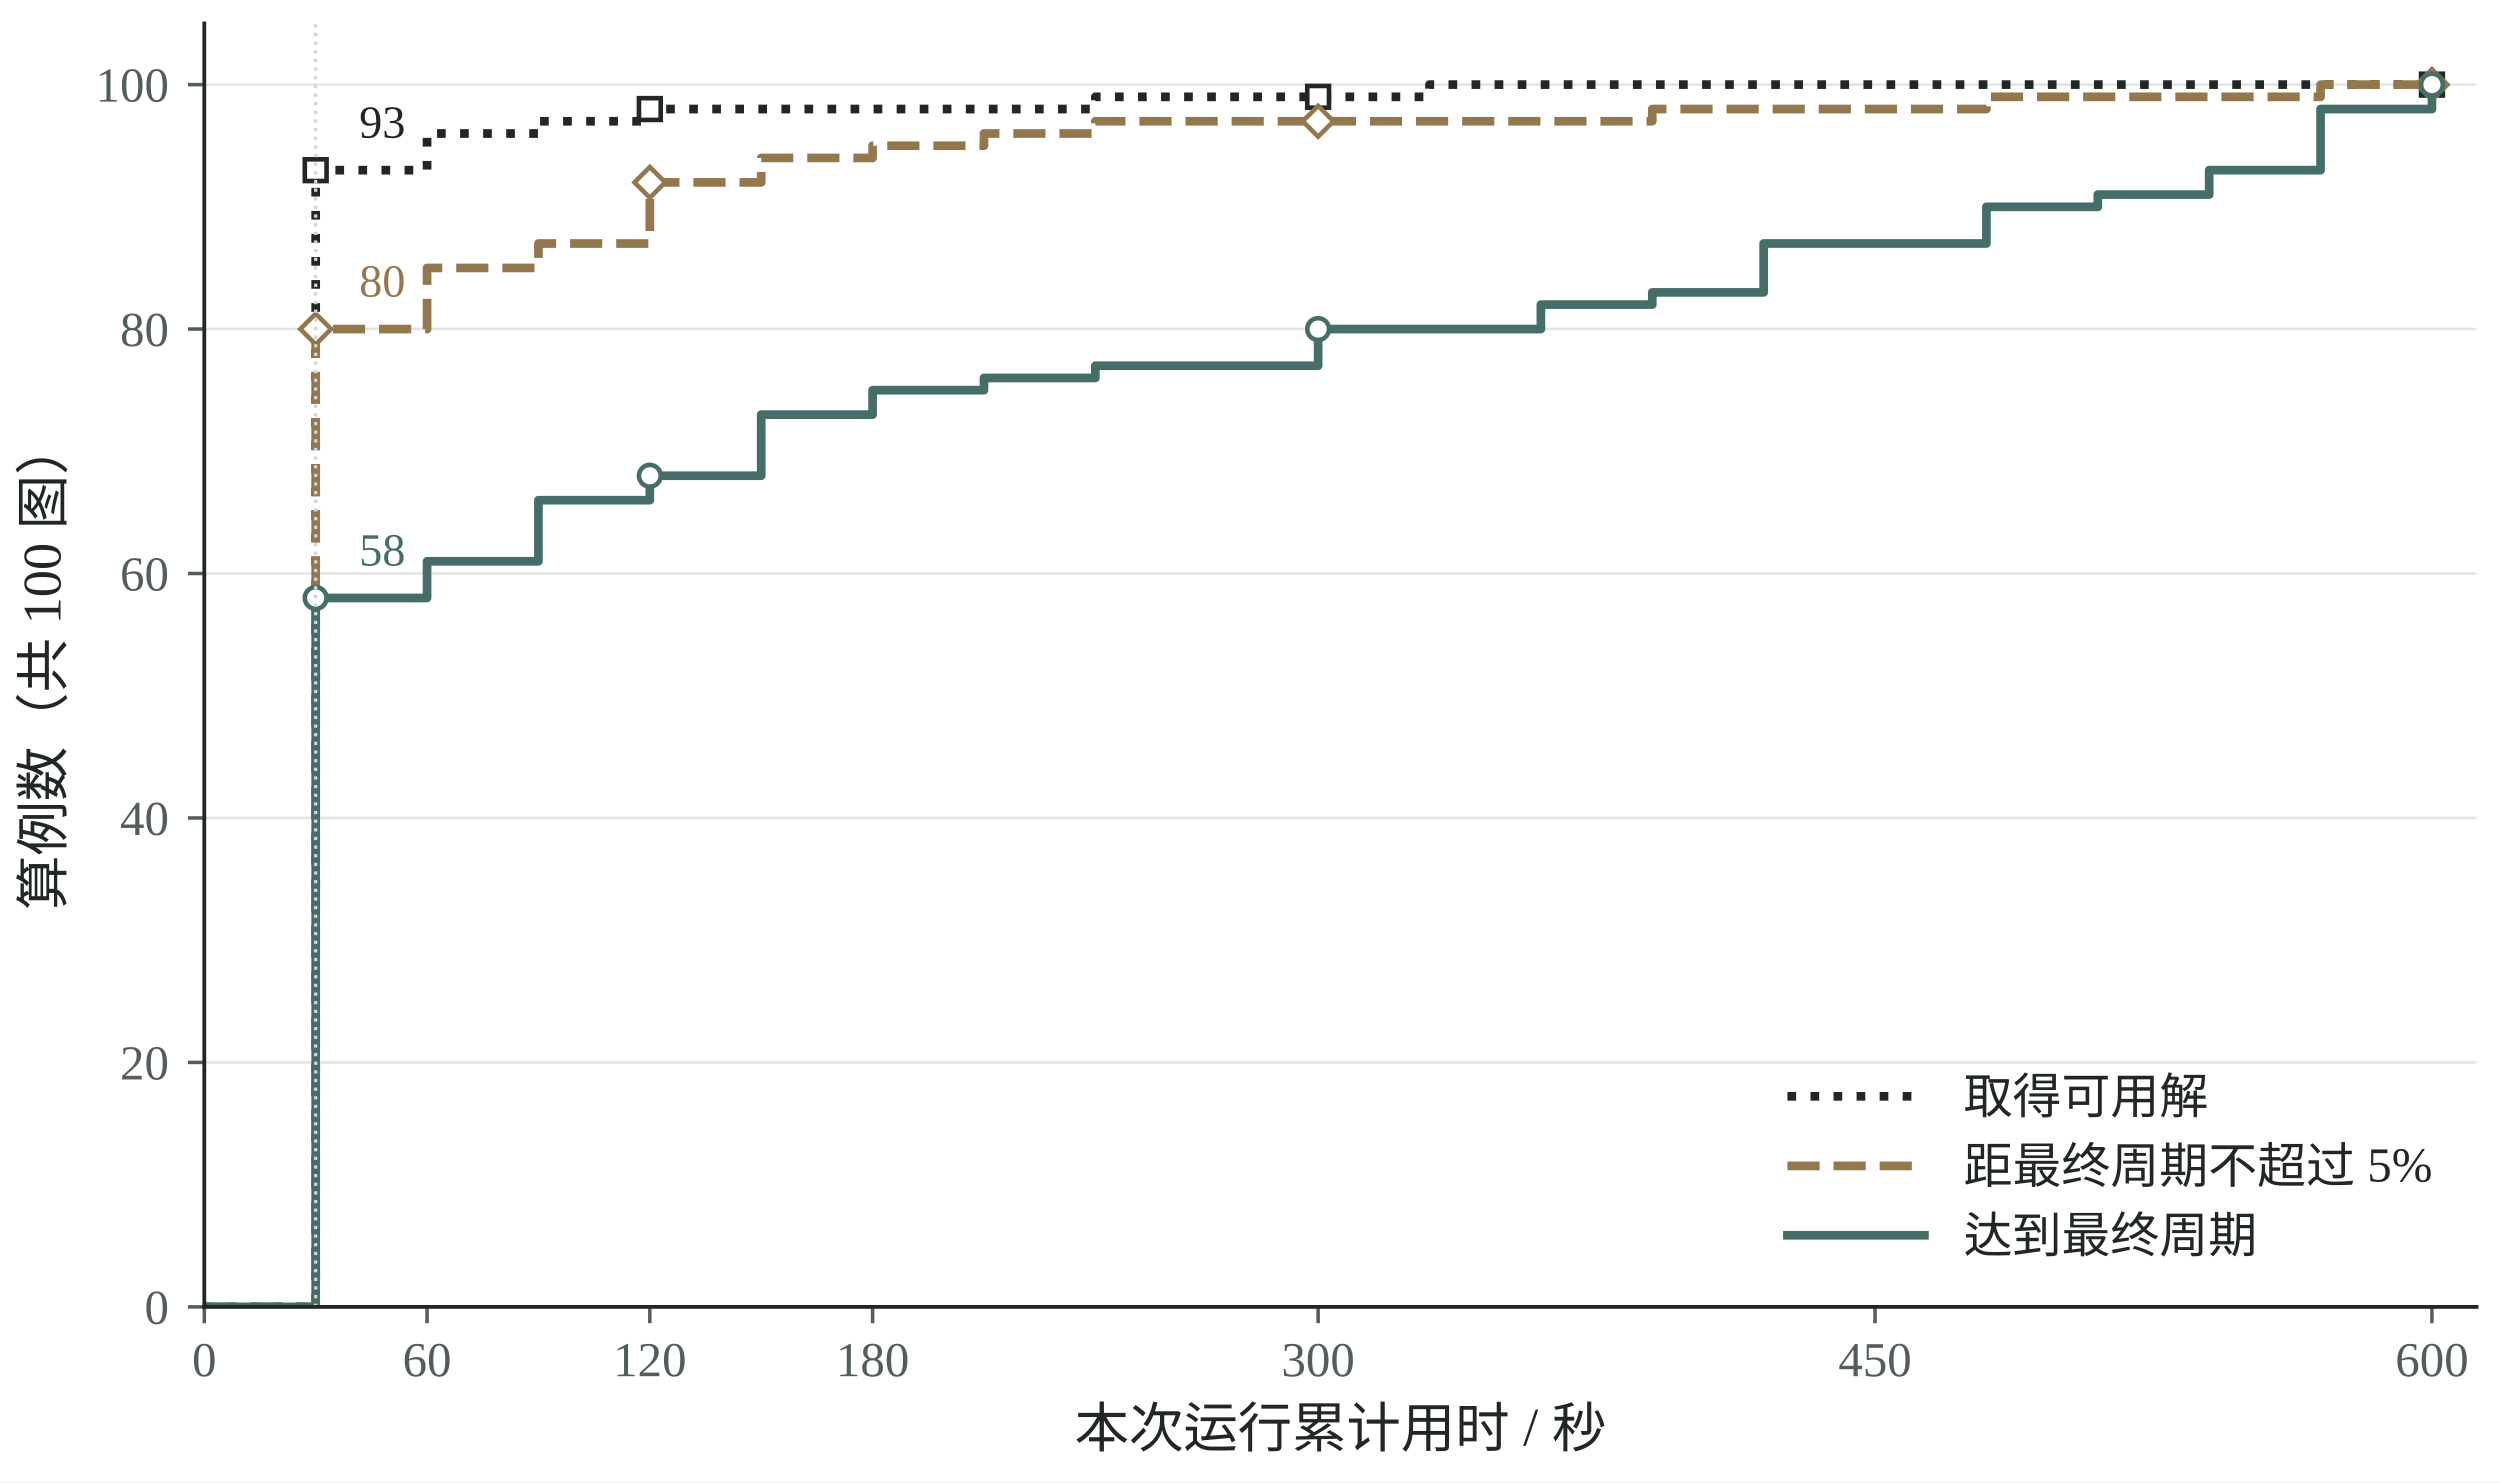
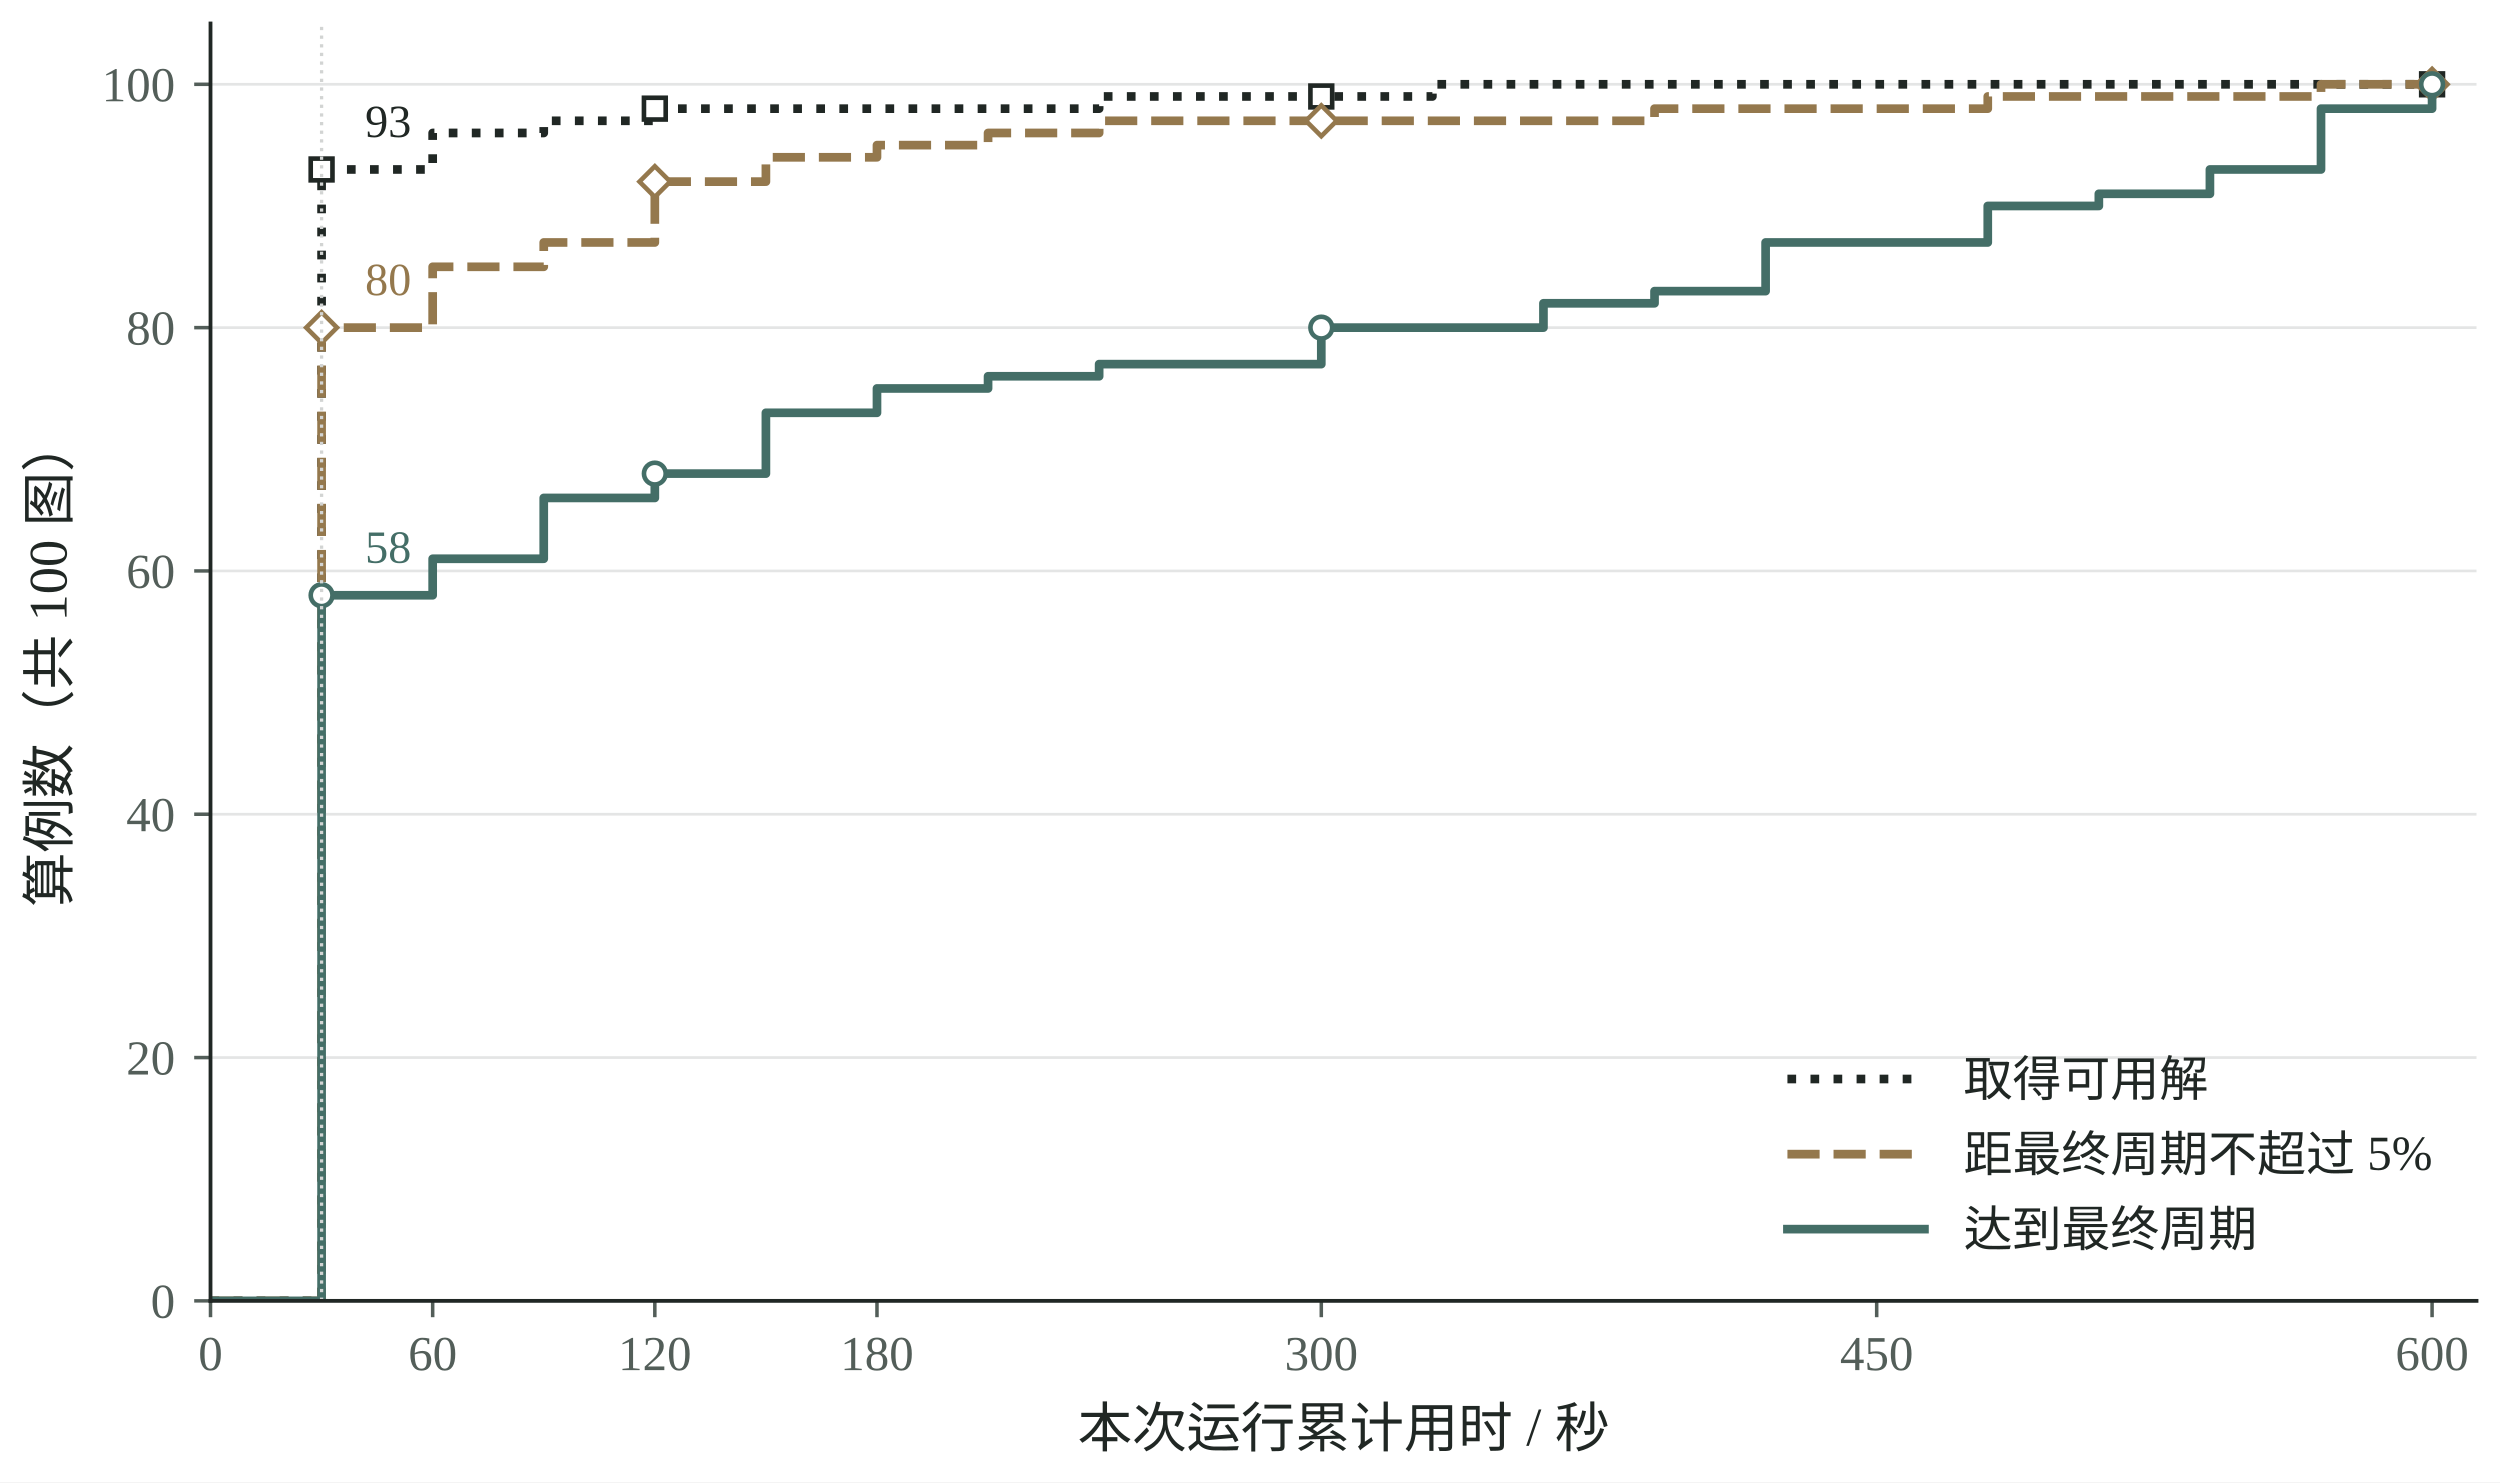
<svg xmlns="http://www.w3.org/2000/svg" xmlns:xlink="http://www.w3.org/1999/xlink" width="459.84pt" height="272.64pt" viewBox="0 0 459.84 272.64" version="1.1">
  <defs>
    <style type="text/css">*{stroke-linejoin: round; stroke-linecap: butt}</style>
  </defs>
  <g id="figure_1">
    <g id="patch_1">
      <path d="M 0 272.64  L 459.84 272.64  L 459.84 0  L 0 0  z " style="fill: #ffffff" />
    </g>
    <g id="axes_1">
      <g id="patch_2">
-         <path d="M 37.578 240.387  L 455.52 240.387  L 455.52 4.32  L 37.578 4.32  z " style="fill: #ffffff" />
+         <path d="M 38.72 239.276  L 455.52 239.276  L 455.52 4.32  L 38.72 4.32  z " style="fill: #ffffff" />
      </g>
      <g id="matplotlib.axis_1">
        <g id="xtick_1">
          <g id="line2d_1">
            <defs>
-               <path id="m3e923324c2" d="M 0 0  L 0 3  " style="stroke: #535e59; stroke-width: 0.65" />
+               <path id="mfbfdcdfc3b" d="M 0 0  L 0 3  " style="stroke: #535e59; stroke-width: 0.65" />
            </defs>
            <g>
-               <use xlink:href="#m3e923324c2" x="37.578" y="240.387" style="fill: #535e59; stroke: #535e59; stroke-width: 0.65" />
+               <use xlink:href="#mfbfdcdfc3b" x="38.72" y="239.276" style="fill: #535e59; stroke: #535e59; stroke-width: 0.65" />
            </g>
          </g>
          <g id="text_1">
-             <text style="font-size: 9px; font-family: 'Times New Roman', 'SimSun', 'DejaVu Serif'; text-anchor: middle; fill: #535e59" x="37.578" y="253.137" transform="rotate(-0 37.57781 253.1366)">0</text>
+             <text style="font-size: 9px; font-family: 'Times New Roman', 'SimSun', 'DejaVu Serif'; text-anchor: middle; fill: #535e59" x="38.72" y="252.016" transform="rotate(-0 38.72039 252.0158)">0</text>
          </g>
        </g>
        <g id="xtick_2">
          <g id="line2d_2">
            <g>
-               <use xlink:href="#m3e923324c2" x="78.552" y="240.387" style="fill: #535e59; stroke: #535e59; stroke-width: 0.65" />
+               <use xlink:href="#mfbfdcdfc3b" x="79.583" y="239.276" style="fill: #535e59; stroke: #535e59; stroke-width: 0.65" />
            </g>
          </g>
          <g id="text_2">
-             <text style="font-size: 9px; font-family: 'Times New Roman', 'SimSun', 'DejaVu Serif'; text-anchor: middle; fill: #535e59" x="78.552" y="253.137" transform="rotate(-0 78.55249 253.1366)">60</text>
+             <text style="font-size: 9px; font-family: 'Times New Roman', 'SimSun', 'DejaVu Serif'; text-anchor: middle; fill: #535e59" x="79.583" y="252.016" transform="rotate(-0 79.58305 252.0158)">60</text>
          </g>
        </g>
        <g id="xtick_3">
          <g id="line2d_3">
            <g>
-               <use xlink:href="#m3e923324c2" x="119.527" y="240.387" style="fill: #535e59; stroke: #535e59; stroke-width: 0.65" />
+               <use xlink:href="#mfbfdcdfc3b" x="120.446" y="239.276" style="fill: #535e59; stroke: #535e59; stroke-width: 0.65" />
            </g>
          </g>
          <g id="text_3">
-             <text style="font-size: 9px; font-family: 'Times New Roman', 'SimSun', 'DejaVu Serif'; text-anchor: middle; fill: #535e59" x="119.527" y="253.137" transform="rotate(-0 119.5272 253.1366)">120</text>
+             <text style="font-size: 9px; font-family: 'Times New Roman', 'SimSun', 'DejaVu Serif'; text-anchor: middle; fill: #535e59" x="120.446" y="252.016" transform="rotate(-0 120.4457 252.0158)">120</text>
          </g>
        </g>
        <g id="xtick_4">
          <g id="line2d_4">
            <g>
-               <use xlink:href="#m3e923324c2" x="160.502" y="240.387" style="fill: #535e59; stroke: #535e59; stroke-width: 0.65" />
+               <use xlink:href="#mfbfdcdfc3b" x="161.308" y="239.276" style="fill: #535e59; stroke: #535e59; stroke-width: 0.65" />
            </g>
          </g>
          <g id="text_4">
-             <text style="font-size: 9px; font-family: 'Times New Roman', 'SimSun', 'DejaVu Serif'; text-anchor: middle; fill: #535e59" x="160.502" y="253.137" transform="rotate(-0 160.5018 253.1366)">180</text>
+             <text style="font-size: 9px; font-family: 'Times New Roman', 'SimSun', 'DejaVu Serif'; text-anchor: middle; fill: #535e59" x="161.308" y="252.016" transform="rotate(-0 161.3084 252.0158)">180</text>
          </g>
        </g>
        <g id="xtick_5">
          <g id="line2d_5">
            <g>
-               <use xlink:href="#m3e923324c2" x="242.451" y="240.387" style="fill: #535e59; stroke: #535e59; stroke-width: 0.65" />
+               <use xlink:href="#mfbfdcdfc3b" x="243.034" y="239.276" style="fill: #535e59; stroke: #535e59; stroke-width: 0.65" />
            </g>
          </g>
          <g id="text_5">
-             <text style="font-size: 9px; font-family: 'Times New Roman', 'SimSun', 'DejaVu Serif'; text-anchor: middle; fill: #535e59" x="242.451" y="253.137" transform="rotate(-0 242.4512 253.1366)">300</text>
+             <text style="font-size: 9px; font-family: 'Times New Roman', 'SimSun', 'DejaVu Serif'; text-anchor: middle; fill: #535e59" x="243.034" y="252.016" transform="rotate(-0 243.0337 252.0158)">300</text>
          </g>
        </g>
        <g id="xtick_6">
          <g id="line2d_6">
            <g>
-               <use xlink:href="#m3e923324c2" x="344.888" y="240.387" style="fill: #535e59; stroke: #535e59; stroke-width: 0.65" />
+               <use xlink:href="#mfbfdcdfc3b" x="345.19" y="239.276" style="fill: #535e59; stroke: #535e59; stroke-width: 0.65" />
            </g>
          </g>
          <g id="text_6">
-             <text style="font-size: 9px; font-family: 'Times New Roman', 'SimSun', 'DejaVu Serif'; text-anchor: middle; fill: #535e59" x="344.888" y="253.137" transform="rotate(-0 344.8879 253.1366)">450</text>
+             <text style="font-size: 9px; font-family: 'Times New Roman', 'SimSun', 'DejaVu Serif'; text-anchor: middle; fill: #535e59" x="345.19" y="252.016" transform="rotate(-0 345.1903 252.0158)">450</text>
          </g>
        </g>
        <g id="xtick_7">
          <g id="line2d_7">
            <g>
-               <use xlink:href="#m3e923324c2" x="447.325" y="240.387" style="fill: #535e59; stroke: #535e59; stroke-width: 0.65" />
+               <use xlink:href="#mfbfdcdfc3b" x="447.347" y="239.276" style="fill: #535e59; stroke: #535e59; stroke-width: 0.65" />
            </g>
          </g>
          <g id="text_7">
-             <text style="font-size: 9px; font-family: 'Times New Roman', 'SimSun', 'DejaVu Serif'; text-anchor: middle; fill: #535e59" x="447.325" y="253.137" transform="rotate(-0 447.3246 253.1366)">600</text>
+             <text style="font-size: 9px; font-family: 'Times New Roman', 'SimSun', 'DejaVu Serif'; text-anchor: middle; fill: #535e59" x="447.347" y="252.016" transform="rotate(-0 447.347 252.0158)">600</text>
          </g>
        </g>
        <g id="text_8">
-           <text style="font-size: 10px; font-family: 'Times New Roman', 'SimSun', 'DejaVu Serif'; text-anchor: middle; fill: #202724" x="246.549" y="266.18" transform="rotate(-0 246.5487 266.1805)">本次运行累计用时 / 秒</text>
+           <text style="font-size: 10px; font-family: 'Times New Roman', 'SimSun', 'DejaVu Serif'; text-anchor: middle; fill: #202724" x="247.12" y="266.161" transform="rotate(-0 247.12 266.1613)">本次运行累计用时 / 秒</text>
        </g>
      </g>
      <g id="matplotlib.axis_2">
        <g id="ytick_1">
          <g id="line2d_8">
-             <path d="M 37.578 240.387  L 455.52 240.387  " clip-path="url(#p9ae841b7b6)" style="fill: none; stroke: #e4e5e5; stroke-width: 0.5; stroke-linecap: square" />
+             <path d="M 38.72 239.276  L 455.52 239.276  " clip-path="url(#p3f9545861d)" style="fill: none; stroke: #e4e5e5; stroke-width: 0.5; stroke-linecap: square" />
          </g>
          <g id="line2d_9">
            <defs>
-               <path id="m1839950ccd" d="M 0 0  L -3 0  " style="stroke: #535e59; stroke-width: 0.65" />
+               <path id="ma4e92d4c55" d="M 0 0  L -3 0  " style="stroke: #535e59; stroke-width: 0.65" />
            </defs>
            <g>
-               <use xlink:href="#m1839950ccd" x="37.578" y="240.387" style="fill: #535e59; stroke: #535e59; stroke-width: 0.65" />
+               <use xlink:href="#ma4e92d4c55" x="38.72" y="239.276" style="fill: #535e59; stroke: #535e59; stroke-width: 0.65" />
            </g>
          </g>
          <g id="text_9">
-             <text style="font-size: 9px; font-family: 'Times New Roman', 'SimSun', 'DejaVu Serif'; text-anchor: end; fill: #535e59" x="31.078" y="243.512" transform="rotate(-0 31.07781 243.5119)">0</text>
+             <text style="font-size: 9px; font-family: 'Times New Roman', 'SimSun', 'DejaVu Serif'; text-anchor: end; fill: #535e59" x="32.22" y="242.396" transform="rotate(-0 32.22039 242.3957)">0</text>
          </g>
        </g>
        <g id="ytick_2">
          <g id="line2d_10">
-             <path d="M 37.578 195.422  L 455.52 195.422  " clip-path="url(#p9ae841b7b6)" style="fill: none; stroke: #e4e5e5; stroke-width: 0.5; stroke-linecap: square" />
+             <path d="M 38.72 194.522  L 455.52 194.522  " clip-path="url(#p3f9545861d)" style="fill: none; stroke: #e4e5e5; stroke-width: 0.5; stroke-linecap: square" />
          </g>
          <g id="line2d_11">
            <g>
-               <use xlink:href="#m1839950ccd" x="37.578" y="195.422" style="fill: #535e59; stroke: #535e59; stroke-width: 0.65" />
+               <use xlink:href="#ma4e92d4c55" x="38.72" y="194.522" style="fill: #535e59; stroke: #535e59; stroke-width: 0.65" />
            </g>
          </g>
          <g id="text_10">
-             <text style="font-size: 9px; font-family: 'Times New Roman', 'SimSun', 'DejaVu Serif'; text-anchor: end; fill: #535e59" x="31.078" y="198.547" transform="rotate(-0 31.07781 198.5467)">20</text>
+             <text style="font-size: 9px; font-family: 'Times New Roman', 'SimSun', 'DejaVu Serif'; text-anchor: end; fill: #535e59" x="32.22" y="197.642" transform="rotate(-0 32.22039 197.6422)">20</text>
          </g>
        </g>
        <g id="ytick_3">
          <g id="line2d_12">
-             <path d="M 37.578 150.457  L 455.52 150.457  " clip-path="url(#p9ae841b7b6)" style="fill: none; stroke: #e4e5e5; stroke-width: 0.5; stroke-linecap: square" />
+             <path d="M 38.72 149.769  L 455.52 149.769  " clip-path="url(#p3f9545861d)" style="fill: none; stroke: #e4e5e5; stroke-width: 0.5; stroke-linecap: square" />
          </g>
          <g id="line2d_13">
            <g>
-               <use xlink:href="#m1839950ccd" x="37.578" y="150.457" style="fill: #535e59; stroke: #535e59; stroke-width: 0.65" />
+               <use xlink:href="#ma4e92d4c55" x="38.72" y="149.769" style="fill: #535e59; stroke: #535e59; stroke-width: 0.65" />
            </g>
          </g>
          <g id="text_11">
-             <text style="font-size: 9px; font-family: 'Times New Roman', 'SimSun', 'DejaVu Serif'; text-anchor: end; fill: #535e59" x="31.078" y="153.582" transform="rotate(-0 31.07781 153.5815)">40</text>
+             <text style="font-size: 9px; font-family: 'Times New Roman', 'SimSun', 'DejaVu Serif'; text-anchor: end; fill: #535e59" x="32.22" y="152.889" transform="rotate(-0 32.22039 152.8888)">40</text>
          </g>
        </g>
        <g id="ytick_4">
          <g id="line2d_14">
-             <path d="M 37.578 105.492  L 455.52 105.492  " clip-path="url(#p9ae841b7b6)" style="fill: none; stroke: #e4e5e5; stroke-width: 0.5; stroke-linecap: square" />
+             <path d="M 38.72 105.015  L 455.52 105.015  " clip-path="url(#p3f9545861d)" style="fill: none; stroke: #e4e5e5; stroke-width: 0.5; stroke-linecap: square" />
          </g>
          <g id="line2d_15">
            <g>
-               <use xlink:href="#m1839950ccd" x="37.578" y="105.492" style="fill: #535e59; stroke: #535e59; stroke-width: 0.65" />
+               <use xlink:href="#ma4e92d4c55" x="38.72" y="105.015" style="fill: #535e59; stroke: #535e59; stroke-width: 0.65" />
            </g>
          </g>
          <g id="text_12">
-             <text style="font-size: 9px; font-family: 'Times New Roman', 'SimSun', 'DejaVu Serif'; text-anchor: end; fill: #535e59" x="31.078" y="108.616" transform="rotate(-0 31.07781 108.6163)">60</text>
+             <text style="font-size: 9px; font-family: 'Times New Roman', 'SimSun', 'DejaVu Serif'; text-anchor: end; fill: #535e59" x="32.22" y="108.135" transform="rotate(-0 32.22039 108.1354)">60</text>
          </g>
        </g>
        <g id="ytick_5">
          <g id="line2d_16">
-             <path d="M 37.578 60.526  L 455.52 60.526  " clip-path="url(#p9ae841b7b6)" style="fill: none; stroke: #e4e5e5; stroke-width: 0.5; stroke-linecap: square" />
+             <path d="M 38.72 60.262  L 455.52 60.262  " clip-path="url(#p3f9545861d)" style="fill: none; stroke: #e4e5e5; stroke-width: 0.5; stroke-linecap: square" />
          </g>
          <g id="line2d_17">
            <g>
-               <use xlink:href="#m1839950ccd" x="37.578" y="60.526" style="fill: #535e59; stroke: #535e59; stroke-width: 0.65" />
+               <use xlink:href="#ma4e92d4c55" x="38.72" y="60.262" style="fill: #535e59; stroke: #535e59; stroke-width: 0.65" />
            </g>
          </g>
          <g id="text_13">
-             <text style="font-size: 9px; font-family: 'Times New Roman', 'SimSun', 'DejaVu Serif'; text-anchor: end; fill: #535e59" x="31.078" y="63.651" transform="rotate(-0 31.07781 63.65116)">80</text>
+             <text style="font-size: 9px; font-family: 'Times New Roman', 'SimSun', 'DejaVu Serif'; text-anchor: end; fill: #535e59" x="32.22" y="63.382" transform="rotate(-0 32.22039 63.38192)">80</text>
          </g>
        </g>
        <g id="ytick_6">
          <g id="line2d_18">
-             <path d="M 37.578 15.561  L 455.52 15.561  " clip-path="url(#p9ae841b7b6)" style="fill: none; stroke: #e4e5e5; stroke-width: 0.5; stroke-linecap: square" />
+             <path d="M 38.72 15.508  L 455.52 15.508  " clip-path="url(#p3f9545861d)" style="fill: none; stroke: #e4e5e5; stroke-width: 0.5; stroke-linecap: square" />
          </g>
          <g id="line2d_19">
            <g>
-               <use xlink:href="#m1839950ccd" x="37.578" y="15.561" style="fill: #535e59; stroke: #535e59; stroke-width: 0.65" />
+               <use xlink:href="#ma4e92d4c55" x="38.72" y="15.508" style="fill: #535e59; stroke: #535e59; stroke-width: 0.65" />
            </g>
          </g>
          <g id="text_14">
-             <text style="font-size: 9px; font-family: 'Times New Roman', 'SimSun', 'DejaVu Serif'; text-anchor: end; fill: #535e59" x="31.078" y="18.686" transform="rotate(-0 31.07781 18.68598)">100</text>
+             <text style="font-size: 9px; font-family: 'Times New Roman', 'SimSun', 'DejaVu Serif'; text-anchor: end; fill: #535e59" x="32.22" y="18.628" transform="rotate(-0 32.22039 18.62848)">100</text>
          </g>
        </g>
        <g id="text_15">
-           <text style="font-size: 10px; font-family: 'Times New Roman', 'SimSun', 'DejaVu Serif'; text-anchor: middle; fill: #202724" x="11.439" y="122.354" transform="rotate(-90 11.43875 122.3536)">算例数（共 100 图）</text>
+           <text style="font-size: 10px; font-family: 'Times New Roman', 'SimSun', 'DejaVu Serif'; text-anchor: middle; fill: #202724" x="12.562" y="121.798" transform="rotate(-90 12.56219 121.7978)">算例数（共 100 图）</text>
        </g>
      </g>
      <g id="line2d_20">
-         <path d="M 37.578 240.387  L 58.065 240.387  L 58.065 31.299  L 78.552 31.299  L 78.552 24.554  L 99.04 24.554  L 99.04 22.306  L 119.527 22.306  L 119.527 20.058  L 140.015 20.058  L 140.015 20.058  L 160.502 20.058  L 160.502 20.058  L 180.989 20.058  L 180.989 20.058  L 201.477 20.058  L 201.477 17.81  L 221.964 17.81  L 221.964 17.81  L 242.451 17.81  L 242.451 17.81  L 262.939 17.81  L 262.939 15.561  L 283.426 15.561  L 283.426 15.561  L 303.913 15.561  L 303.913 15.561  L 324.401 15.561  L 324.401 15.561  L 344.888 15.561  L 344.888 15.561  L 365.375 15.561  L 365.375 15.561  L 385.863 15.561  L 385.863 15.561  L 406.35 15.561  L 406.35 15.561  L 426.837 15.561  L 426.837 15.561  L 447.325 15.561  L 447.325 15.561  " clip-path="url(#p9ae841b7b6)" style="fill: none; stroke-dasharray: 1.6,2.64; stroke-dashoffset: 0; stroke: #202724; stroke-width: 1.6" />
+         <path d="M 38.72 239.276  L 59.152 239.276  L 59.152 31.172  L 79.583 31.172  L 79.583 24.459  L 100.014 24.459  L 100.014 22.221  L 120.446 22.221  L 120.446 19.984  L 140.877 19.984  L 140.877 19.984  L 161.308 19.984  L 161.308 19.984  L 181.74 19.984  L 181.74 19.984  L 202.171 19.984  L 202.171 17.746  L 222.602 17.746  L 222.602 17.746  L 243.034 17.746  L 243.034 17.746  L 263.465 17.746  L 263.465 15.508  L 283.896 15.508  L 283.896 15.508  L 304.328 15.508  L 304.328 15.508  L 324.759 15.508  L 324.759 15.508  L 345.19 15.508  L 345.19 15.508  L 365.622 15.508  L 365.622 15.508  L 386.053 15.508  L 386.053 15.508  L 406.484 15.508  L 406.484 15.508  L 426.916 15.508  L 426.916 15.508  L 447.347 15.508  L 447.347 15.508  " clip-path="url(#p3f9545861d)" style="fill: none; stroke-dasharray: 1.6,2.64; stroke-dashoffset: 0; stroke: #202724; stroke-width: 1.6" />
      </g>
      <g id="line2d_21">
-         <path d="M 58.065 31.299  " clip-path="url(#p9ae841b7b6)" style="fill: none; stroke: #1f77b4; stroke-width: 1.55; stroke-linecap: square" />
+         <path d="M 59.152 31.172  " clip-path="url(#p3f9545861d)" style="fill: none; stroke: #1f77b4; stroke-width: 1.55; stroke-linecap: square" />
        <defs>
-           <path id="m6baf5c78f5" d="M -2 2  L 2 2  L 2 -2  L -2 -2  z " style="stroke: #202724; stroke-width: 0.85; stroke-linejoin: miter" />
+           <path id="m2f5c3a5f53" d="M -2 2  L 2 2  L 2 -2  L -2 -2  z " style="stroke: #202724; stroke-width: 0.85; stroke-linejoin: miter" />
        </defs>
-         <g clip-path="url(#p9ae841b7b6)">
-           <use xlink:href="#m6baf5c78f5" x="58.065" y="31.299" style="fill: #ffffff; stroke: #202724; stroke-width: 0.85; stroke-linejoin: miter" />
+         <g clip-path="url(#p3f9545861d)">
+           <use xlink:href="#m2f5c3a5f53" x="59.152" y="31.172" style="fill: #ffffff; stroke: #202724; stroke-width: 0.85; stroke-linejoin: miter" />
        </g>
      </g>
      <g id="line2d_22">
-         <path d="M 119.527 20.058  " clip-path="url(#p9ae841b7b6)" style="fill: none; stroke: #ff7f0e; stroke-width: 1.55; stroke-linecap: square" />
-         <g clip-path="url(#p9ae841b7b6)">
-           <use xlink:href="#m6baf5c78f5" x="119.527" y="20.058" style="fill: #ffffff; stroke: #202724; stroke-width: 0.85; stroke-linejoin: miter" />
+         <path d="M 120.446 19.984  " clip-path="url(#p3f9545861d)" style="fill: none; stroke: #ff7f0e; stroke-width: 1.55; stroke-linecap: square" />
+         <g clip-path="url(#p3f9545861d)">
+           <use xlink:href="#m2f5c3a5f53" x="120.446" y="19.984" style="fill: #ffffff; stroke: #202724; stroke-width: 0.85; stroke-linejoin: miter" />
        </g>
      </g>
      <g id="line2d_23">
-         <path d="M 242.451 17.81  " clip-path="url(#p9ae841b7b6)" style="fill: none; stroke: #2ca02c; stroke-width: 1.55; stroke-linecap: square" />
-         <g clip-path="url(#p9ae841b7b6)">
-           <use xlink:href="#m6baf5c78f5" x="242.451" y="17.81" style="fill: #ffffff; stroke: #202724; stroke-width: 0.85; stroke-linejoin: miter" />
+         <path d="M 243.034 17.746  " clip-path="url(#p3f9545861d)" style="fill: none; stroke: #2ca02c; stroke-width: 1.55; stroke-linecap: square" />
+         <g clip-path="url(#p3f9545861d)">
+           <use xlink:href="#m2f5c3a5f53" x="243.034" y="17.746" style="fill: #ffffff; stroke: #202724; stroke-width: 0.85; stroke-linejoin: miter" />
        </g>
      </g>
      <g id="line2d_24">
-         <path d="M 447.325 15.561  " clip-path="url(#p9ae841b7b6)" style="fill: none; stroke: #d62728; stroke-width: 1.55; stroke-linecap: square" />
-         <g clip-path="url(#p9ae841b7b6)">
-           <use xlink:href="#m6baf5c78f5" x="447.325" y="15.561" style="fill: #ffffff; stroke: #202724; stroke-width: 0.85; stroke-linejoin: miter" />
+         <path d="M 447.347 15.508  " clip-path="url(#p3f9545861d)" style="fill: none; stroke: #d62728; stroke-width: 1.55; stroke-linecap: square" />
+         <g clip-path="url(#p3f9545861d)">
+           <use xlink:href="#m2f5c3a5f53" x="447.347" y="15.508" style="fill: #ffffff; stroke: #202724; stroke-width: 0.85; stroke-linejoin: miter" />
        </g>
      </g>
      <g id="line2d_25">
-         <path d="M 37.578 240.387  L 58.065 240.387  L 58.065 60.526  L 78.552 60.526  L 78.552 49.285  L 99.04 49.285  L 99.04 44.789  L 119.527 44.789  L 119.527 33.547  L 140.015 33.547  L 140.015 29.051  L 160.502 29.051  L 160.502 26.803  L 180.989 26.803  L 180.989 24.554  L 201.477 24.554  L 201.477 22.306  L 221.964 22.306  L 221.964 22.306  L 242.451 22.306  L 242.451 22.306  L 262.939 22.306  L 262.939 22.306  L 283.426 22.306  L 283.426 22.306  L 303.913 22.306  L 303.913 20.058  L 324.401 20.058  L 324.401 20.058  L 344.888 20.058  L 344.888 20.058  L 365.375 20.058  L 365.375 17.81  L 385.863 17.81  L 385.863 17.81  L 406.35 17.81  L 406.35 17.81  L 426.837 17.81  L 426.837 15.561  L 447.325 15.561  L 447.325 15.561  " clip-path="url(#p9ae841b7b6)" style="fill: none; stroke-dasharray: 5.92,2.56; stroke-dashoffset: 0; stroke: #94784d; stroke-width: 1.6" />
+         <path d="M 38.72 239.276  L 59.152 239.276  L 59.152 60.262  L 79.583 60.262  L 79.583 49.073  L 100.014 49.073  L 100.014 44.598  L 120.446 44.598  L 120.446 33.41  L 140.877 33.41  L 140.877 28.934  L 161.308 28.934  L 161.308 26.697  L 181.74 26.697  L 181.74 24.459  L 202.171 24.459  L 202.171 22.221  L 222.602 22.221  L 222.602 22.221  L 243.034 22.221  L 243.034 22.221  L 263.465 22.221  L 263.465 22.221  L 283.896 22.221  L 283.896 22.221  L 304.328 22.221  L 304.328 19.984  L 324.759 19.984  L 324.759 19.984  L 345.19 19.984  L 345.19 19.984  L 365.622 19.984  L 365.622 17.746  L 386.053 17.746  L 386.053 17.746  L 406.484 17.746  L 406.484 17.746  L 426.916 17.746  L 426.916 15.508  L 447.347 15.508  L 447.347 15.508  " clip-path="url(#p3f9545861d)" style="fill: none; stroke-dasharray: 5.92,2.56; stroke-dashoffset: 0; stroke: #94784d; stroke-width: 1.6" />
      </g>
      <g id="line2d_26">
-         <path d="M 58.065 60.526  " clip-path="url(#p9ae841b7b6)" style="fill: none; stroke: #9467bd; stroke-width: 1.55; stroke-linecap: square" />
+         <path d="M 59.152 60.262  " clip-path="url(#p3f9545861d)" style="fill: none; stroke: #9467bd; stroke-width: 1.55; stroke-linecap: square" />
        <defs>
-           <path id="mfe74dcff92" d="M 0 2.828  L 2.828 0  L 0 -2.828  L -2.828 0  z " style="stroke: #94784d; stroke-width: 0.85; stroke-linejoin: miter" />
+           <path id="m8c7000bbda" d="M 0 2.828  L 2.828 0  L 0 -2.828  L -2.828 0  z " style="stroke: #94784d; stroke-width: 0.85; stroke-linejoin: miter" />
        </defs>
-         <g clip-path="url(#p9ae841b7b6)">
-           <use xlink:href="#mfe74dcff92" x="58.065" y="60.526" style="fill: #ffffff; stroke: #94784d; stroke-width: 0.85; stroke-linejoin: miter" />
+         <g clip-path="url(#p3f9545861d)">
+           <use xlink:href="#m8c7000bbda" x="59.152" y="60.262" style="fill: #ffffff; stroke: #94784d; stroke-width: 0.85; stroke-linejoin: miter" />
        </g>
      </g>
      <g id="line2d_27">
-         <path d="M 119.527 33.547  " clip-path="url(#p9ae841b7b6)" style="fill: none; stroke: #8c564b; stroke-width: 1.55; stroke-linecap: square" />
-         <g clip-path="url(#p9ae841b7b6)">
-           <use xlink:href="#mfe74dcff92" x="119.527" y="33.547" style="fill: #ffffff; stroke: #94784d; stroke-width: 0.85; stroke-linejoin: miter" />
+         <path d="M 120.446 33.41  " clip-path="url(#p3f9545861d)" style="fill: none; stroke: #8c564b; stroke-width: 1.55; stroke-linecap: square" />
+         <g clip-path="url(#p3f9545861d)">
+           <use xlink:href="#m8c7000bbda" x="120.446" y="33.41" style="fill: #ffffff; stroke: #94784d; stroke-width: 0.85; stroke-linejoin: miter" />
        </g>
      </g>
      <g id="line2d_28">
-         <path d="M 242.451 22.306  " clip-path="url(#p9ae841b7b6)" style="fill: none; stroke: #e377c2; stroke-width: 1.55; stroke-linecap: square" />
-         <g clip-path="url(#p9ae841b7b6)">
-           <use xlink:href="#mfe74dcff92" x="242.451" y="22.306" style="fill: #ffffff; stroke: #94784d; stroke-width: 0.85; stroke-linejoin: miter" />
+         <path d="M 243.034 22.221  " clip-path="url(#p3f9545861d)" style="fill: none; stroke: #e377c2; stroke-width: 1.55; stroke-linecap: square" />
+         <g clip-path="url(#p3f9545861d)">
+           <use xlink:href="#m8c7000bbda" x="243.034" y="22.221" style="fill: #ffffff; stroke: #94784d; stroke-width: 0.85; stroke-linejoin: miter" />
        </g>
      </g>
      <g id="line2d_29">
-         <path d="M 447.325 15.561  " clip-path="url(#p9ae841b7b6)" style="fill: none; stroke: #7f7f7f; stroke-width: 1.55; stroke-linecap: square" />
-         <g clip-path="url(#p9ae841b7b6)">
-           <use xlink:href="#mfe74dcff92" x="447.325" y="15.561" style="fill: #ffffff; stroke: #94784d; stroke-width: 0.85; stroke-linejoin: miter" />
+         <path d="M 447.347 15.508  " clip-path="url(#p3f9545861d)" style="fill: none; stroke: #7f7f7f; stroke-width: 1.55; stroke-linecap: square" />
+         <g clip-path="url(#p3f9545861d)">
+           <use xlink:href="#m8c7000bbda" x="447.347" y="15.508" style="fill: #ffffff; stroke: #94784d; stroke-width: 0.85; stroke-linejoin: miter" />
        </g>
      </g>
      <g id="line2d_30">
-         <path d="M 37.578 240.387  L 58.065 240.387  L 58.065 109.988  L 78.552 109.988  L 78.552 103.243  L 99.04 103.243  L 99.04 92.002  L 119.527 92.002  L 119.527 87.506  L 140.015 87.506  L 140.015 76.264  L 160.502 76.264  L 160.502 71.768  L 180.989 71.768  L 180.989 69.52  L 201.477 69.52  L 201.477 67.271  L 221.964 67.271  L 221.964 67.271  L 242.451 67.271  L 242.451 60.526  L 262.939 60.526  L 262.939 60.526  L 283.426 60.526  L 283.426 56.03  L 303.913 56.03  L 303.913 53.782  L 324.401 53.782  L 324.401 44.789  L 344.888 44.789  L 344.888 44.789  L 365.375 44.789  L 365.375 38.044  L 385.863 38.044  L 385.863 35.796  L 406.35 35.796  L 406.35 31.299  L 426.837 31.299  L 426.837 20.058  L 447.325 20.058  L 447.325 15.561  " clip-path="url(#p9ae841b7b6)" style="fill: none; stroke: #446e67; stroke-width: 1.6; stroke-linecap: square" />
+         <path d="M 38.72 239.276  L 59.152 239.276  L 59.152 109.491  L 79.583 109.491  L 79.583 102.778  L 100.014 102.778  L 100.014 91.589  L 120.446 91.589  L 120.446 87.114  L 140.877 87.114  L 140.877 75.926  L 161.308 75.926  L 161.308 71.45  L 181.74 71.45  L 181.74 69.212  L 202.171 69.212  L 202.171 66.975  L 222.602 66.975  L 222.602 66.975  L 243.034 66.975  L 243.034 60.262  L 263.465 60.262  L 263.465 60.262  L 283.896 60.262  L 283.896 55.786  L 304.328 55.786  L 304.328 53.549  L 324.759 53.549  L 324.759 44.598  L 345.19 44.598  L 345.19 44.598  L 365.622 44.598  L 365.622 37.885  L 386.053 37.885  L 386.053 35.647  L 406.484 35.647  L 406.484 31.172  L 426.916 31.172  L 426.916 19.984  L 447.347 19.984  L 447.347 15.508  " clip-path="url(#p3f9545861d)" style="fill: none; stroke: #446e67; stroke-width: 1.6; stroke-linecap: square" />
      </g>
      <g id="line2d_31">
-         <path d="M 58.065 109.988  " clip-path="url(#p9ae841b7b6)" style="fill: none; stroke: #bcbd22; stroke-width: 1.55; stroke-linecap: square" />
+         <path d="M 59.152 109.491  " clip-path="url(#p3f9545861d)" style="fill: none; stroke: #bcbd22; stroke-width: 1.55; stroke-linecap: square" />
        <defs>
-           <path id="m236083218e" d="M 0 2  C 0.53 2 1.039 1.789 1.414 1.414  C 1.789 1.039 2 0.53 2 0  C 2 -0.53 1.789 -1.039 1.414 -1.414  C 1.039 -1.789 0.53 -2 0 -2  C -0.53 -2 -1.039 -1.789 -1.414 -1.414  C -1.789 -1.039 -2 -0.53 -2 0  C -2 0.53 -1.789 1.039 -1.414 1.414  C -1.039 1.789 -0.53 2 0 2  z " style="stroke: #446e67; stroke-width: 0.85" />
+           <path id="ma83912455b" d="M 0 2  C 0.53 2 1.039 1.789 1.414 1.414  C 1.789 1.039 2 0.53 2 0  C 2 -0.53 1.789 -1.039 1.414 -1.414  C 1.039 -1.789 0.53 -2 0 -2  C -0.53 -2 -1.039 -1.789 -1.414 -1.414  C -1.789 -1.039 -2 -0.53 -2 0  C -2 0.53 -1.789 1.039 -1.414 1.414  C -1.039 1.789 -0.53 2 0 2  z " style="stroke: #446e67; stroke-width: 0.85" />
        </defs>
-         <g clip-path="url(#p9ae841b7b6)">
-           <use xlink:href="#m236083218e" x="58.065" y="109.988" style="fill: #ffffff; stroke: #446e67; stroke-width: 0.85" />
+         <g clip-path="url(#p3f9545861d)">
+           <use xlink:href="#ma83912455b" x="59.152" y="109.491" style="fill: #ffffff; stroke: #446e67; stroke-width: 0.85" />
        </g>
      </g>
      <g id="line2d_32">
-         <path d="M 119.527 87.506  " clip-path="url(#p9ae841b7b6)" style="fill: none; stroke: #17becf; stroke-width: 1.55; stroke-linecap: square" />
-         <g clip-path="url(#p9ae841b7b6)">
-           <use xlink:href="#m236083218e" x="119.527" y="87.506" style="fill: #ffffff; stroke: #446e67; stroke-width: 0.85" />
+         <path d="M 120.446 87.114  " clip-path="url(#p3f9545861d)" style="fill: none; stroke: #17becf; stroke-width: 1.55; stroke-linecap: square" />
+         <g clip-path="url(#p3f9545861d)">
+           <use xlink:href="#ma83912455b" x="120.446" y="87.114" style="fill: #ffffff; stroke: #446e67; stroke-width: 0.85" />
        </g>
      </g>
      <g id="line2d_33">
-         <path d="M 242.451 60.526  " clip-path="url(#p9ae841b7b6)" style="fill: none; stroke: #1f77b4; stroke-width: 1.55; stroke-linecap: square" />
-         <g clip-path="url(#p9ae841b7b6)">
-           <use xlink:href="#m236083218e" x="242.451" y="60.526" style="fill: #ffffff; stroke: #446e67; stroke-width: 0.85" />
+         <path d="M 243.034 60.262  " clip-path="url(#p3f9545861d)" style="fill: none; stroke: #1f77b4; stroke-width: 1.55; stroke-linecap: square" />
+         <g clip-path="url(#p3f9545861d)">
+           <use xlink:href="#ma83912455b" x="243.034" y="60.262" style="fill: #ffffff; stroke: #446e67; stroke-width: 0.85" />
        </g>
      </g>
      <g id="line2d_34">
-         <path d="M 447.325 15.561  " clip-path="url(#p9ae841b7b6)" style="fill: none; stroke: #ff7f0e; stroke-width: 1.55; stroke-linecap: square" />
-         <g clip-path="url(#p9ae841b7b6)">
-           <use xlink:href="#m236083218e" x="447.325" y="15.561" style="fill: #ffffff; stroke: #446e67; stroke-width: 0.85" />
+         <path d="M 447.347 15.508  " clip-path="url(#p3f9545861d)" style="fill: none; stroke: #ff7f0e; stroke-width: 1.55; stroke-linecap: square" />
+         <g clip-path="url(#p3f9545861d)">
+           <use xlink:href="#ma83912455b" x="447.347" y="15.508" style="fill: #ffffff; stroke: #446e67; stroke-width: 0.85" />
        </g>
      </g>
      <g id="line2d_35">
-         <path d="M 58.065 240.387  L 58.065 4.32  " clip-path="url(#p9ae841b7b6)" style="fill: none; stroke-dasharray: 0.6,0.99; stroke-dashoffset: 0; stroke: #d2d4d3; stroke-width: 0.6" />
+         <path d="M 59.152 239.276  L 59.152 4.32  " clip-path="url(#p3f9545861d)" style="fill: none; stroke-dasharray: 0.6,0.99; stroke-dashoffset: 0; stroke: #d2d4d3; stroke-width: 0.6" />
      </g>
      <g id="patch_3">
-         <path d="M 37.578 240.387  L 37.578 4.32  " style="fill: none; stroke: #202724; stroke-width: 0.7; stroke-linejoin: miter; stroke-linecap: square" />
+         <path d="M 38.72 239.276  L 38.72 4.32  " style="fill: none; stroke: #202724; stroke-width: 0.7; stroke-linejoin: miter; stroke-linecap: square" />
      </g>
      <g id="patch_4">
-         <path d="M 37.578 240.387  L 455.52 240.387  " style="fill: none; stroke: #202724; stroke-width: 0.7; stroke-linejoin: miter; stroke-linecap: square" />
+         <path d="M 38.72 239.276  L 455.52 239.276  " style="fill: none; stroke: #202724; stroke-width: 0.7; stroke-linejoin: miter; stroke-linecap: square" />
      </g>
      <g id="text_16">
-         <text style="font-size: 8.5px; font-family: 'Times New Roman', 'SimSun', 'DejaVu Serif'; text-anchor: start; fill: #202724" x="66.065" y="25.341" transform="rotate(-0 66.06515 25.3411)">93</text>
+         <text style="font-size: 8.5px; font-family: 'Times New Roman', 'SimSun', 'DejaVu Serif'; text-anchor: start; fill: #202724" x="67.152" y="25.202" transform="rotate(-0 67.15172 25.20161)">93</text>
      </g>
      <g id="text_17">
-         <text style="font-size: 8.5px; font-family: 'Times New Roman', 'SimSun', 'DejaVu Serif'; text-anchor: start; fill: #94784d" x="66.065" y="54.568" transform="rotate(-0 66.06515 54.56846)">80</text>
+         <text style="font-size: 8.5px; font-family: 'Times New Roman', 'SimSun', 'DejaVu Serif'; text-anchor: start; fill: #94784d" x="67.152" y="54.291" transform="rotate(-0 67.15172 54.29134)">80</text>
      </g>
      <g id="text_18">
-         <text style="font-size: 8.5px; font-family: 'Times New Roman', 'SimSun', 'DejaVu Serif'; text-anchor: start; fill: #446e67" x="66.065" y="104.03" transform="rotate(-0 66.06515 104.0302)">58</text>
+         <text style="font-size: 8.5px; font-family: 'Times New Roman', 'SimSun', 'DejaVu Serif'; text-anchor: start; fill: #446e67" x="67.152" y="103.52" transform="rotate(-0 67.15172 103.5201)">58</text>
      </g>
      <g id="legend_1">
        <g id="line2d_36">
-           <path d="M 328.773 201.653  L 341.373 201.653  L 341.373 201.653  L 353.973 201.653  L 353.973 201.653  " style="fill: none; stroke-dasharray: 1.6,2.64; stroke-dashoffset: 0; stroke: #202724; stroke-width: 1.6" />
+           <path d="M 328.773 198.468  L 341.373 198.468  L 341.373 198.468  L 353.973 198.468  L 353.973 198.468  " style="fill: none; stroke-dasharray: 1.6,2.64; stroke-dashoffset: 0; stroke: #202724; stroke-width: 1.6" />
        </g>
        <g id="text_19">
-           <text style="font-size: 9px; font-family: 'Times New Roman', 'SimSun', 'DejaVu Serif'; text-anchor: start; fill: #202724" x="361.173" y="204.803" transform="rotate(-0 361.1728 204.8034)">取得可用解</text>
+           <text style="font-size: 9px; font-family: 'Times New Roman', 'SimSun', 'DejaVu Serif'; text-anchor: start; fill: #202724" x="361.173" y="201.618" transform="rotate(-0 361.1728 201.618)">取得可用解</text>
        </g>
        <g id="line2d_37">
-           <path d="M 328.773 214.45  L 341.373 214.45  L 341.373 214.45  L 353.973 214.45  L 353.973 214.45  " style="fill: none; stroke-dasharray: 5.92,2.56; stroke-dashoffset: 0; stroke: #94784d; stroke-width: 1.6" />
+           <path d="M 328.773 212.293  L 341.373 212.293  L 341.373 212.293  L 353.973 212.293  L 353.973 212.293  " style="fill: none; stroke-dasharray: 5.92,2.56; stroke-dashoffset: 0; stroke: #94784d; stroke-width: 1.6" />
        </g>
        <g id="text_20">
-           <text style="font-size: 9px; font-family: 'Times New Roman', 'SimSun', 'DejaVu Serif'; text-anchor: start; fill: #202724" x="361.173" y="217.6" transform="rotate(-0 361.1728 217.6003)">距最终周期不超过 5%</text>
+           <text style="font-size: 9px; font-family: 'Times New Roman', 'SimSun', 'DejaVu Serif'; text-anchor: start; fill: #202724" x="361.173" y="215.443" transform="rotate(-0 361.1728 215.4432)">距最终周期不超过 5%</text>
        </g>
        <g id="line2d_38">
-           <path d="M 328.773 227.212  L 341.373 227.212  L 341.373 227.212  L 353.973 227.212  L 353.973 227.212  " style="fill: none; stroke: #446e67; stroke-width: 1.6; stroke-linecap: square" />
+           <path d="M 328.773 226.083  L 341.373 226.083  L 341.373 226.083  L 353.973 226.083  L 353.973 226.083  " style="fill: none; stroke: #446e67; stroke-width: 1.6; stroke-linecap: square" />
        </g>
        <g id="text_21">
-           <text style="font-size: 9px; font-family: 'Times New Roman', 'SimSun', 'DejaVu Serif'; text-anchor: start; fill: #202724" x="361.173" y="230.362" transform="rotate(-0 361.1728 230.362)">达到最终周期</text>
+           <text style="font-size: 9px; font-family: 'Times New Roman', 'SimSun', 'DejaVu Serif'; text-anchor: start; fill: #202724" x="361.173" y="229.233" transform="rotate(-0 361.1728 229.2332)">达到最终周期</text>
        </g>
      </g>
    </g>
  </g>
  <defs>
-     <clipPath id="p9ae841b7b6">
-       <rect x="37.578" y="4.32" width="417.942" height="236.067" />
+     <clipPath id="p3f9545861d">
+       <rect x="38.72" y="4.32" width="416.799" height="234.956" />
    </clipPath>
  </defs>
</svg>
